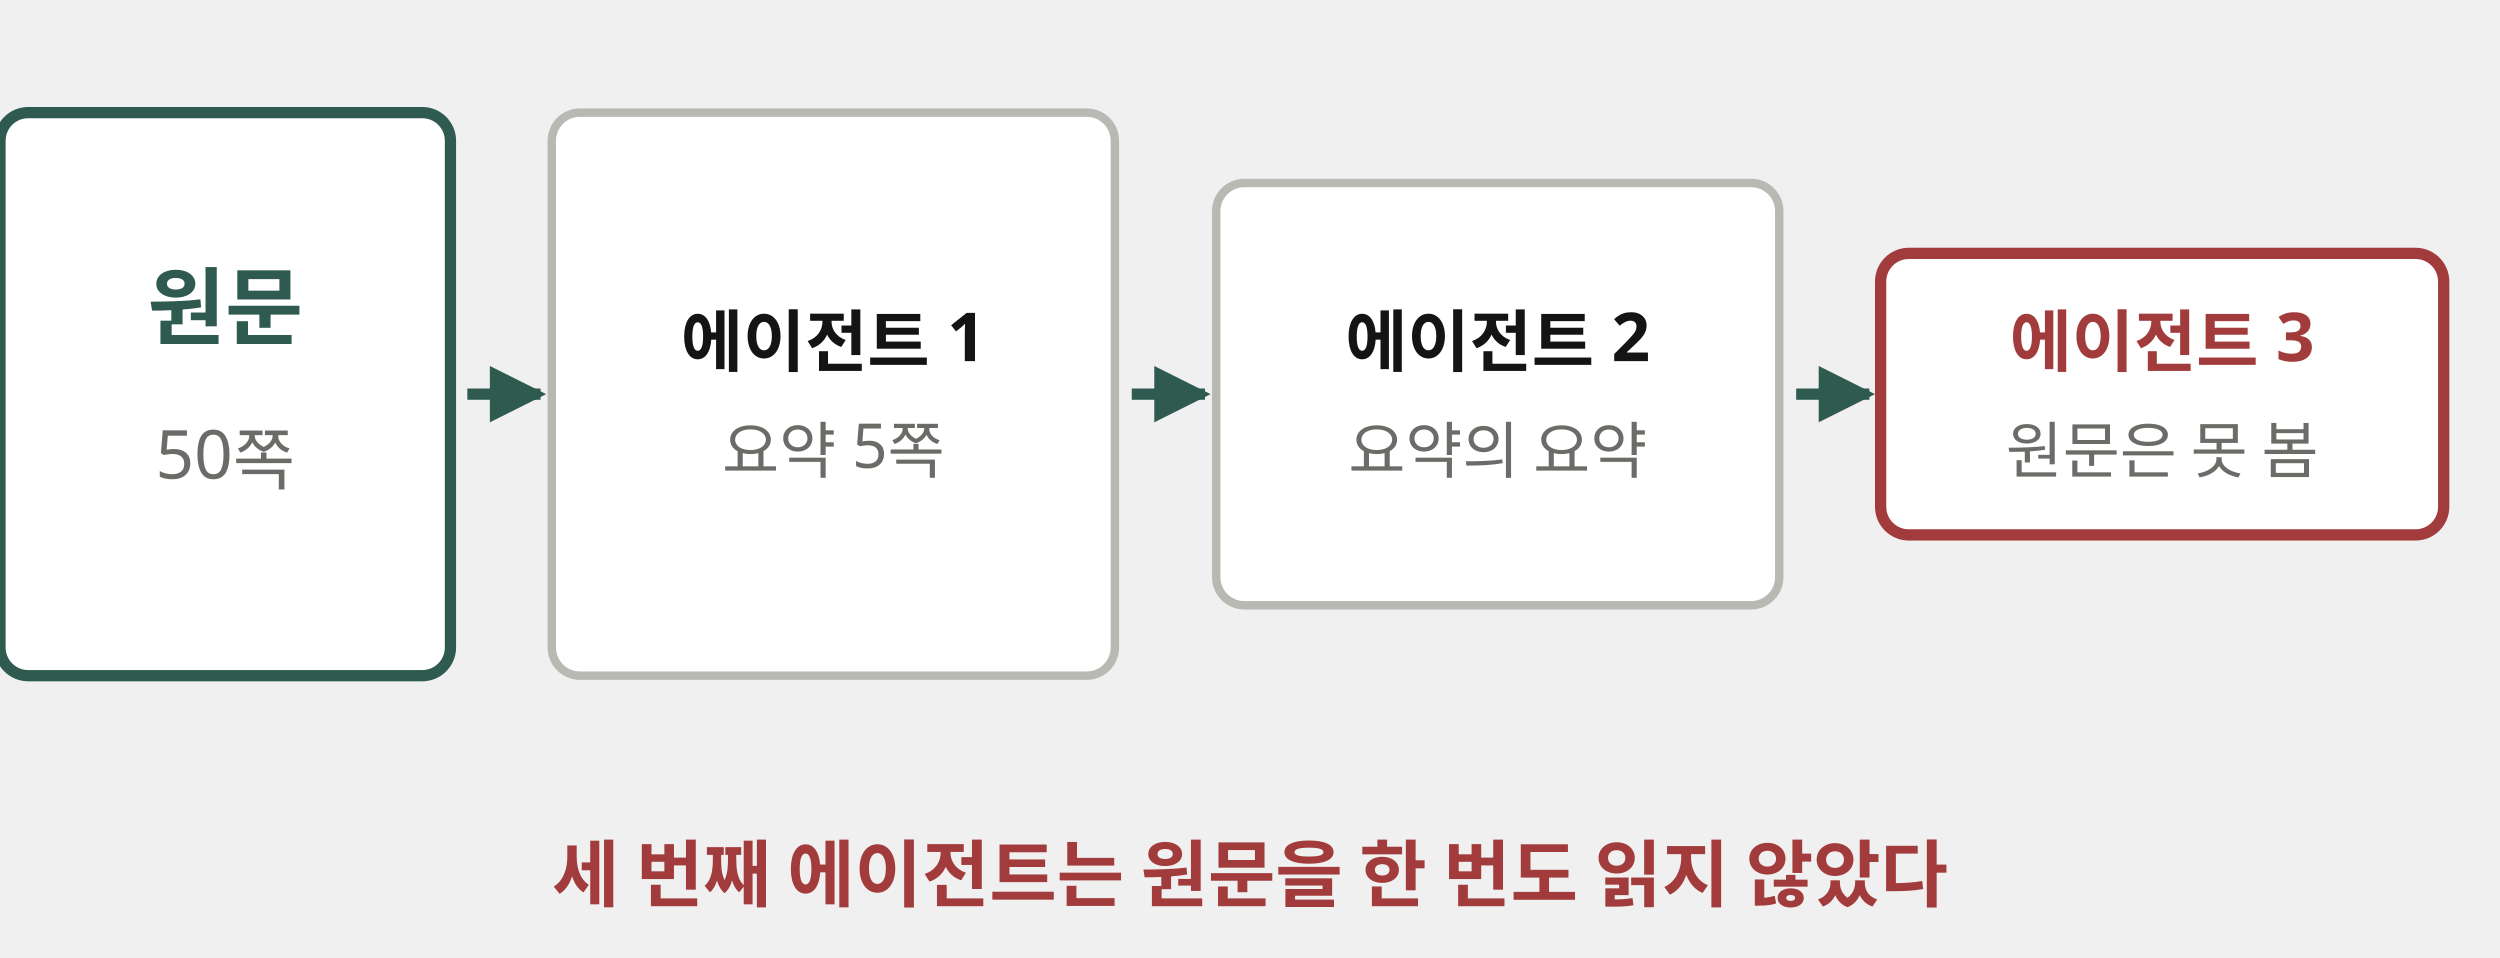
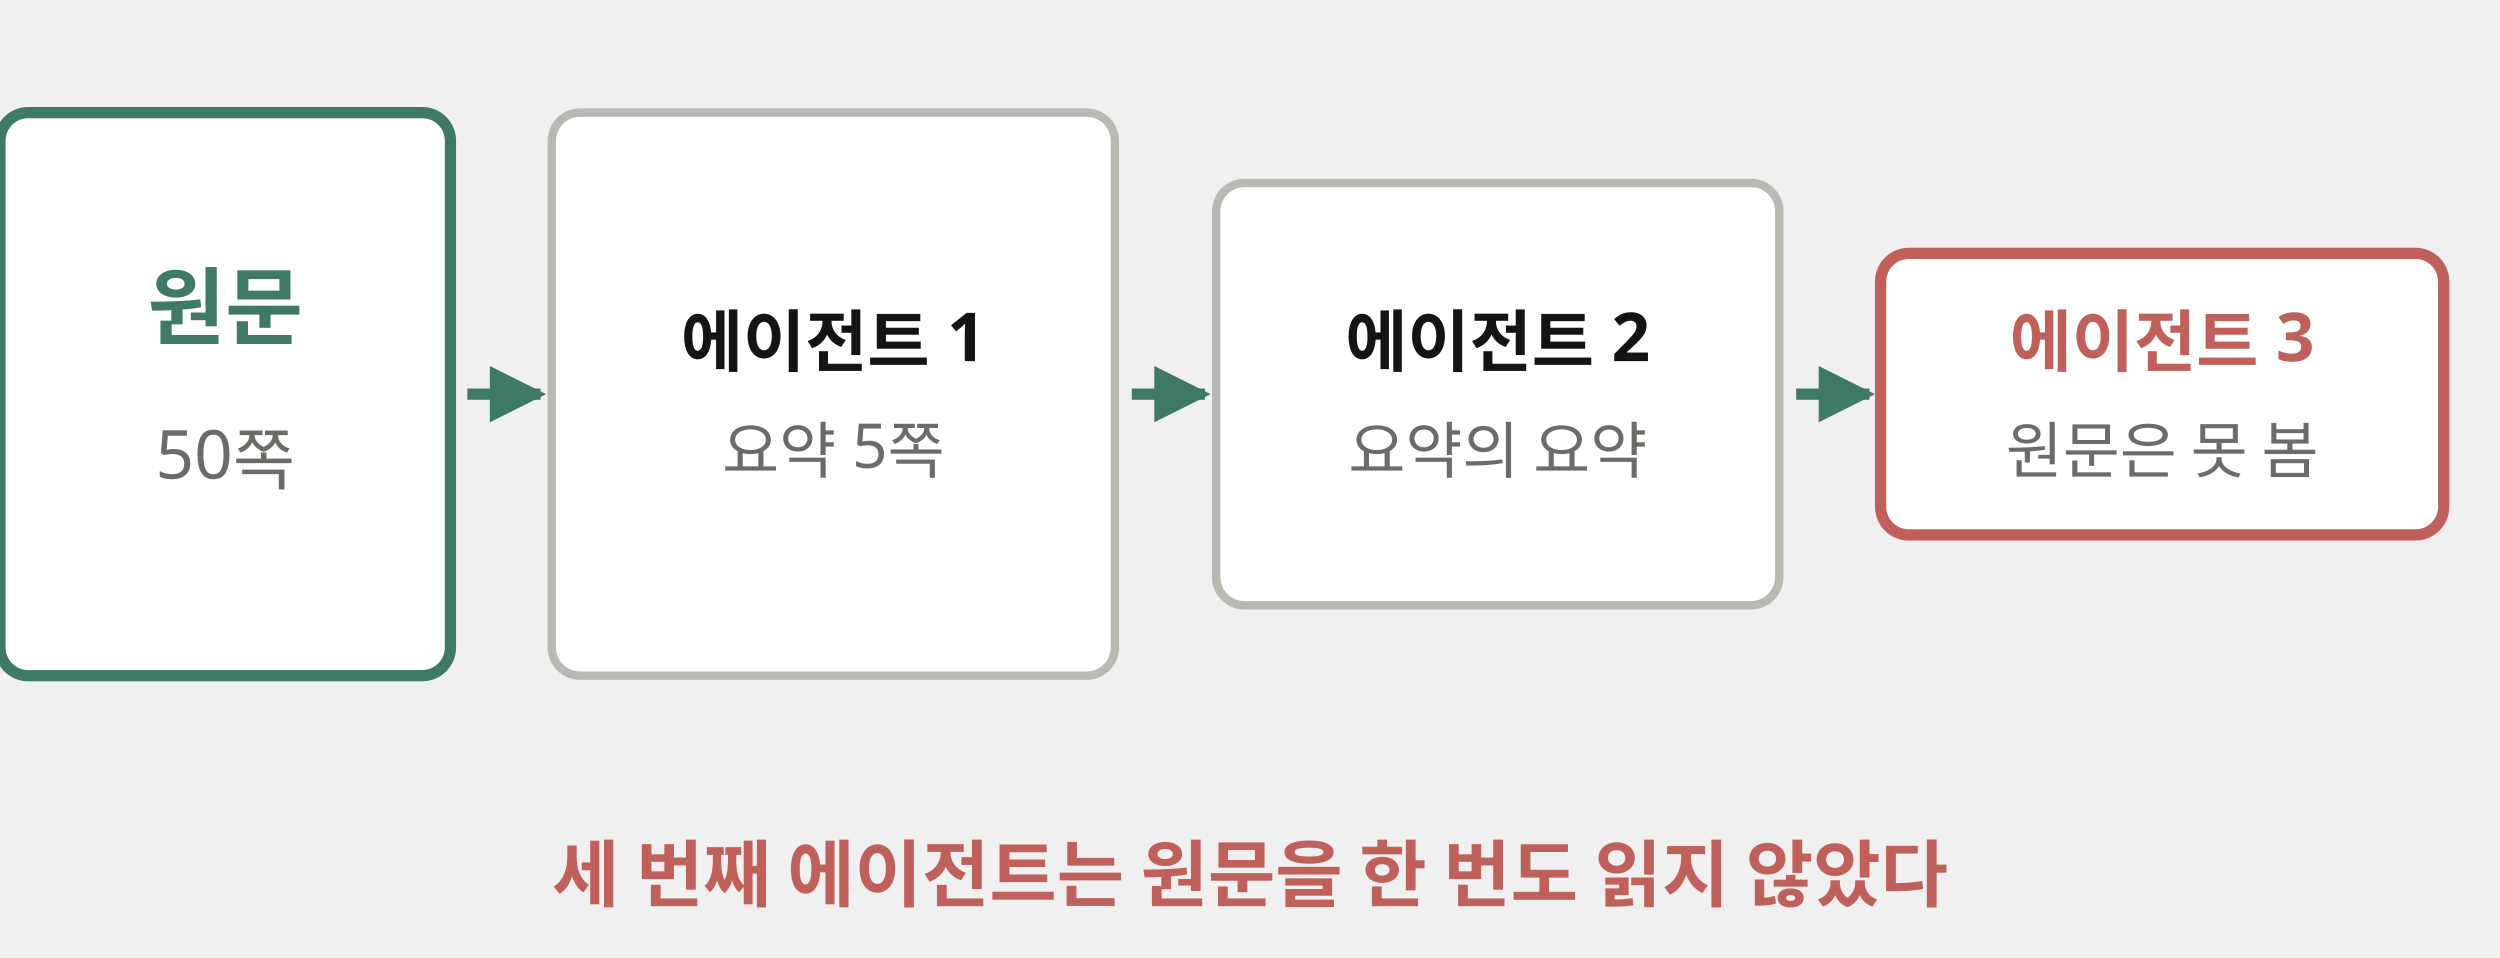
<svg xmlns="http://www.w3.org/2000/svg" viewBox="0 0 888 340" width="888" height="340">
  <defs>
    <marker id="a" viewBox="0 0 10 10" refX="9" refY="5" markerWidth="5" markerHeight="5" orient="auto">
-       <path d="M0 0L10 5L0 10z" fill="#2E5A4F" />
+       <path d="M0 0L10 5L0 10z" fill="#3F7A66" />
    </marker>
  </defs>
-   <rect x="0" y="40" width="160" height="200" rx="10" fill="#FFFFFF" stroke="#2E5A4F" stroke-width="4" />
-   <text x="80" y="120" font-size="30" fill="#2E5A4F" text-anchor="middle" font-weight="bold" opacity="1" font-family="NanumGothic, Nanum Gothic, sans-serif" xml:space="preserve">원문</text>
+   <rect x="0" y="40" width="160" height="200" rx="10" fill="#FFFFFF" stroke="#3F7A66" stroke-width="4" />
+   <text x="80" y="120" font-size="30" fill="#3F7A66" text-anchor="middle" font-weight="bold" opacity="1" font-family="NanumGothic, Nanum Gothic, sans-serif" xml:space="preserve">원문</text>
  <text x="80" y="170" font-size="24" fill="#6B6B68" text-anchor="middle" font-weight="normal" opacity="1" font-family="NanumGothic, Nanum Gothic, sans-serif" xml:space="preserve">50쪽</text>
-   <line x1="166" y1="140" x2="192" y2="140" stroke="#2E5A4F" stroke-width="4" marker-end="url(#a)" />
+   <line x1="166" y1="140" x2="192" y2="140" stroke="#3F7A66" stroke-width="4" marker-end="url(#a)" />
  <rect x="196" y="40.0" width="200" height="200" rx="10" fill="#FFFFFF" stroke="#B9B9B4" stroke-width="3" />
  <text x="296" y="130" font-size="24" fill="#141414" text-anchor="middle" font-weight="bold" opacity="1" font-family="NanumGothic, Nanum Gothic, sans-serif" xml:space="preserve">에이전트 1</text>
  <text x="296" y="168" font-size="22" fill="#6B6B68" text-anchor="middle" font-weight="normal" opacity="1" font-family="NanumGothic, Nanum Gothic, sans-serif" xml:space="preserve">요약 5쪽</text>
-   <line x1="402" y1="140" x2="428" y2="140" stroke="#2E5A4F" stroke-width="4" marker-end="url(#a)" />
+   <line x1="402" y1="140" x2="428" y2="140" stroke="#3F7A66" stroke-width="4" marker-end="url(#a)" />
  <rect x="432" y="65.0" width="200" height="150" rx="10" fill="#FFFFFF" stroke="#B9B9B4" stroke-width="3" />
  <text x="532" y="130" font-size="24" fill="#141414" text-anchor="middle" font-weight="bold" opacity="1" font-family="NanumGothic, Nanum Gothic, sans-serif" xml:space="preserve">에이전트 2</text>
  <text x="532" y="168" font-size="22" fill="#6B6B68" text-anchor="middle" font-weight="normal" opacity="1" font-family="NanumGothic, Nanum Gothic, sans-serif" xml:space="preserve">요약의 요약</text>
-   <line x1="638" y1="140" x2="664" y2="140" stroke="#2E5A4F" stroke-width="4" marker-end="url(#a)" />
-   <rect x="668" y="90.0" width="200" height="100" rx="10" fill="#FFFFFF" stroke="#A23B3B" stroke-width="4" />
-   <text x="768" y="130" font-size="24" fill="#A23B3B" text-anchor="middle" font-weight="bold" opacity="1" font-family="NanumGothic, Nanum Gothic, sans-serif" xml:space="preserve">에이전트 3</text>
+   <line x1="638" y1="140" x2="664" y2="140" stroke="#3F7A66" stroke-width="4" marker-end="url(#a)" />
+   <rect x="668" y="90.0" width="200" height="100" rx="10" fill="#FFFFFF" stroke="#C0605A" stroke-width="4" />
+   <text x="768" y="130" font-size="24" fill="#C0605A" text-anchor="middle" font-weight="bold" opacity="1" font-family="NanumGothic, Nanum Gothic, sans-serif" xml:space="preserve">에이전트 3</text>
  <text x="768" y="168" font-size="22" fill="#6B6B68" text-anchor="middle" font-weight="normal" opacity="1" font-family="NanumGothic, Nanum Gothic, sans-serif" xml:space="preserve">원문은 못 봄</text>
-   <text x="444" y="320" font-size="26" fill="#A23B3B" text-anchor="middle" font-weight="bold" opacity="1" font-family="NanumGothic, Nanum Gothic, sans-serif" xml:space="preserve">세 번째 에이전트는 원문을 한 번도 읽지 않았다</text>
+   <text x="444" y="320" font-size="26" fill="#C0605A" text-anchor="middle" font-weight="bold" opacity="1" font-family="NanumGothic, Nanum Gothic, sans-serif" xml:space="preserve">세 번째 에이전트는 원문을 한 번도 읽지 않았다</text>
</svg>
